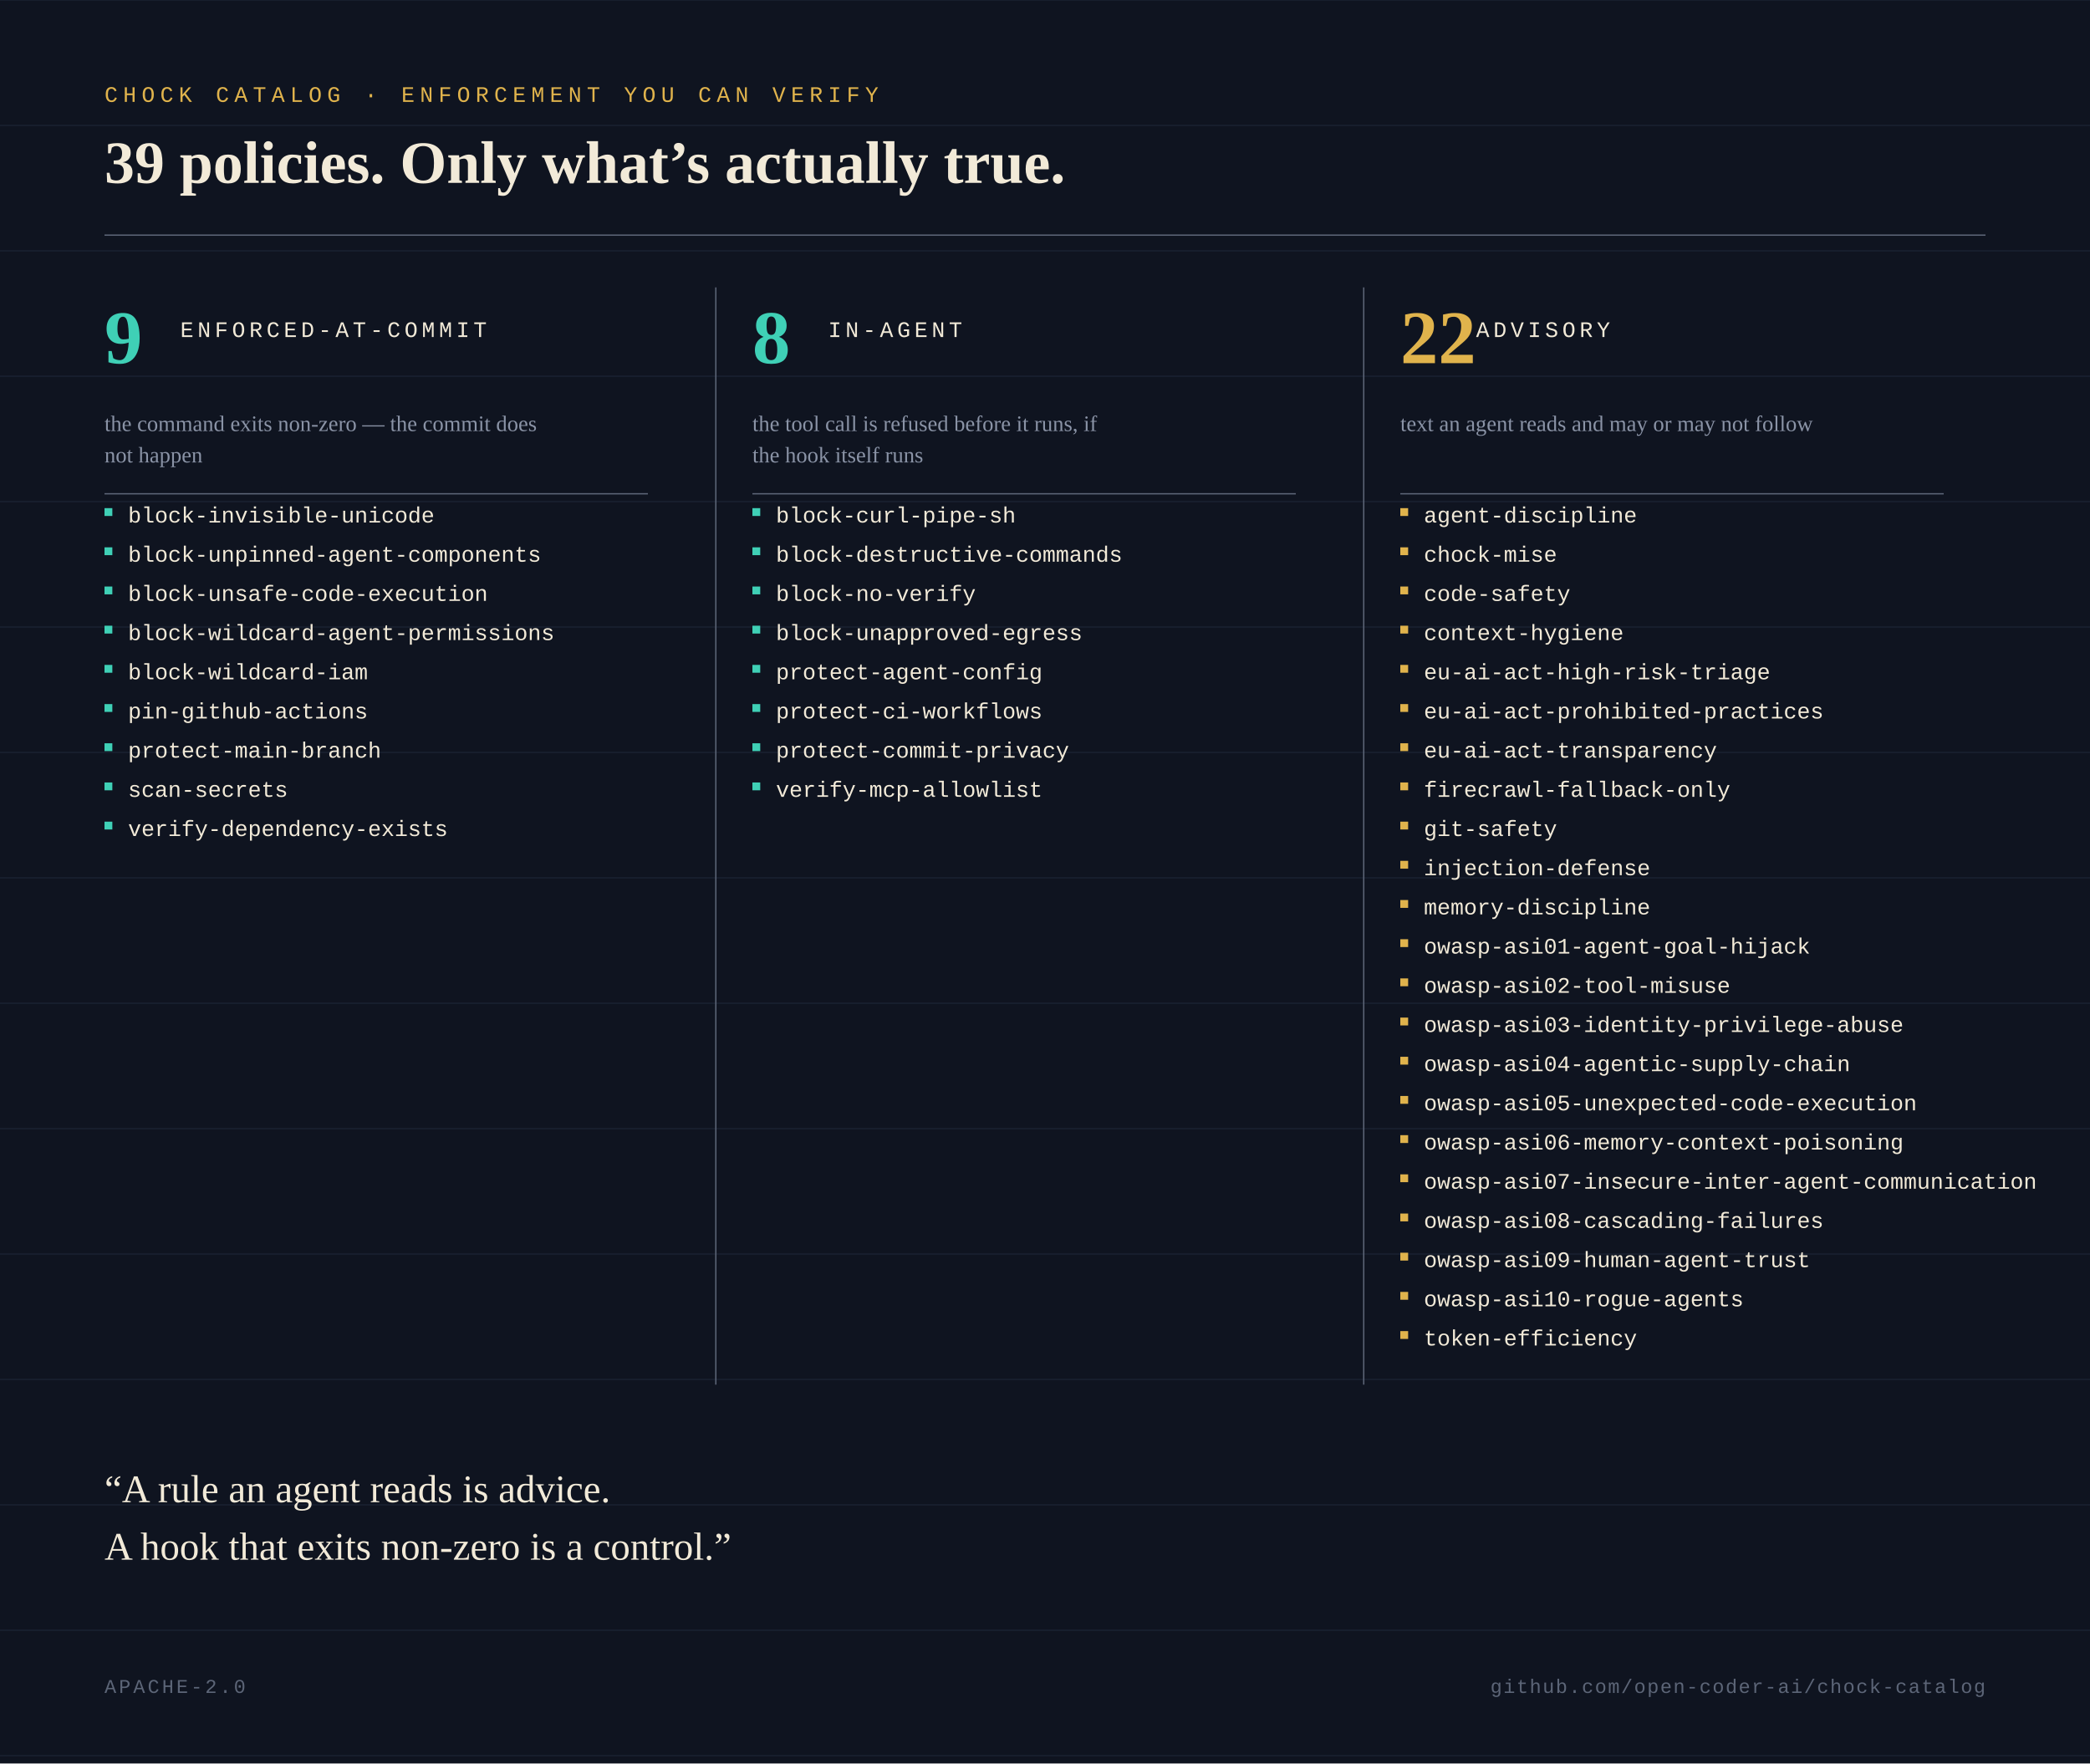
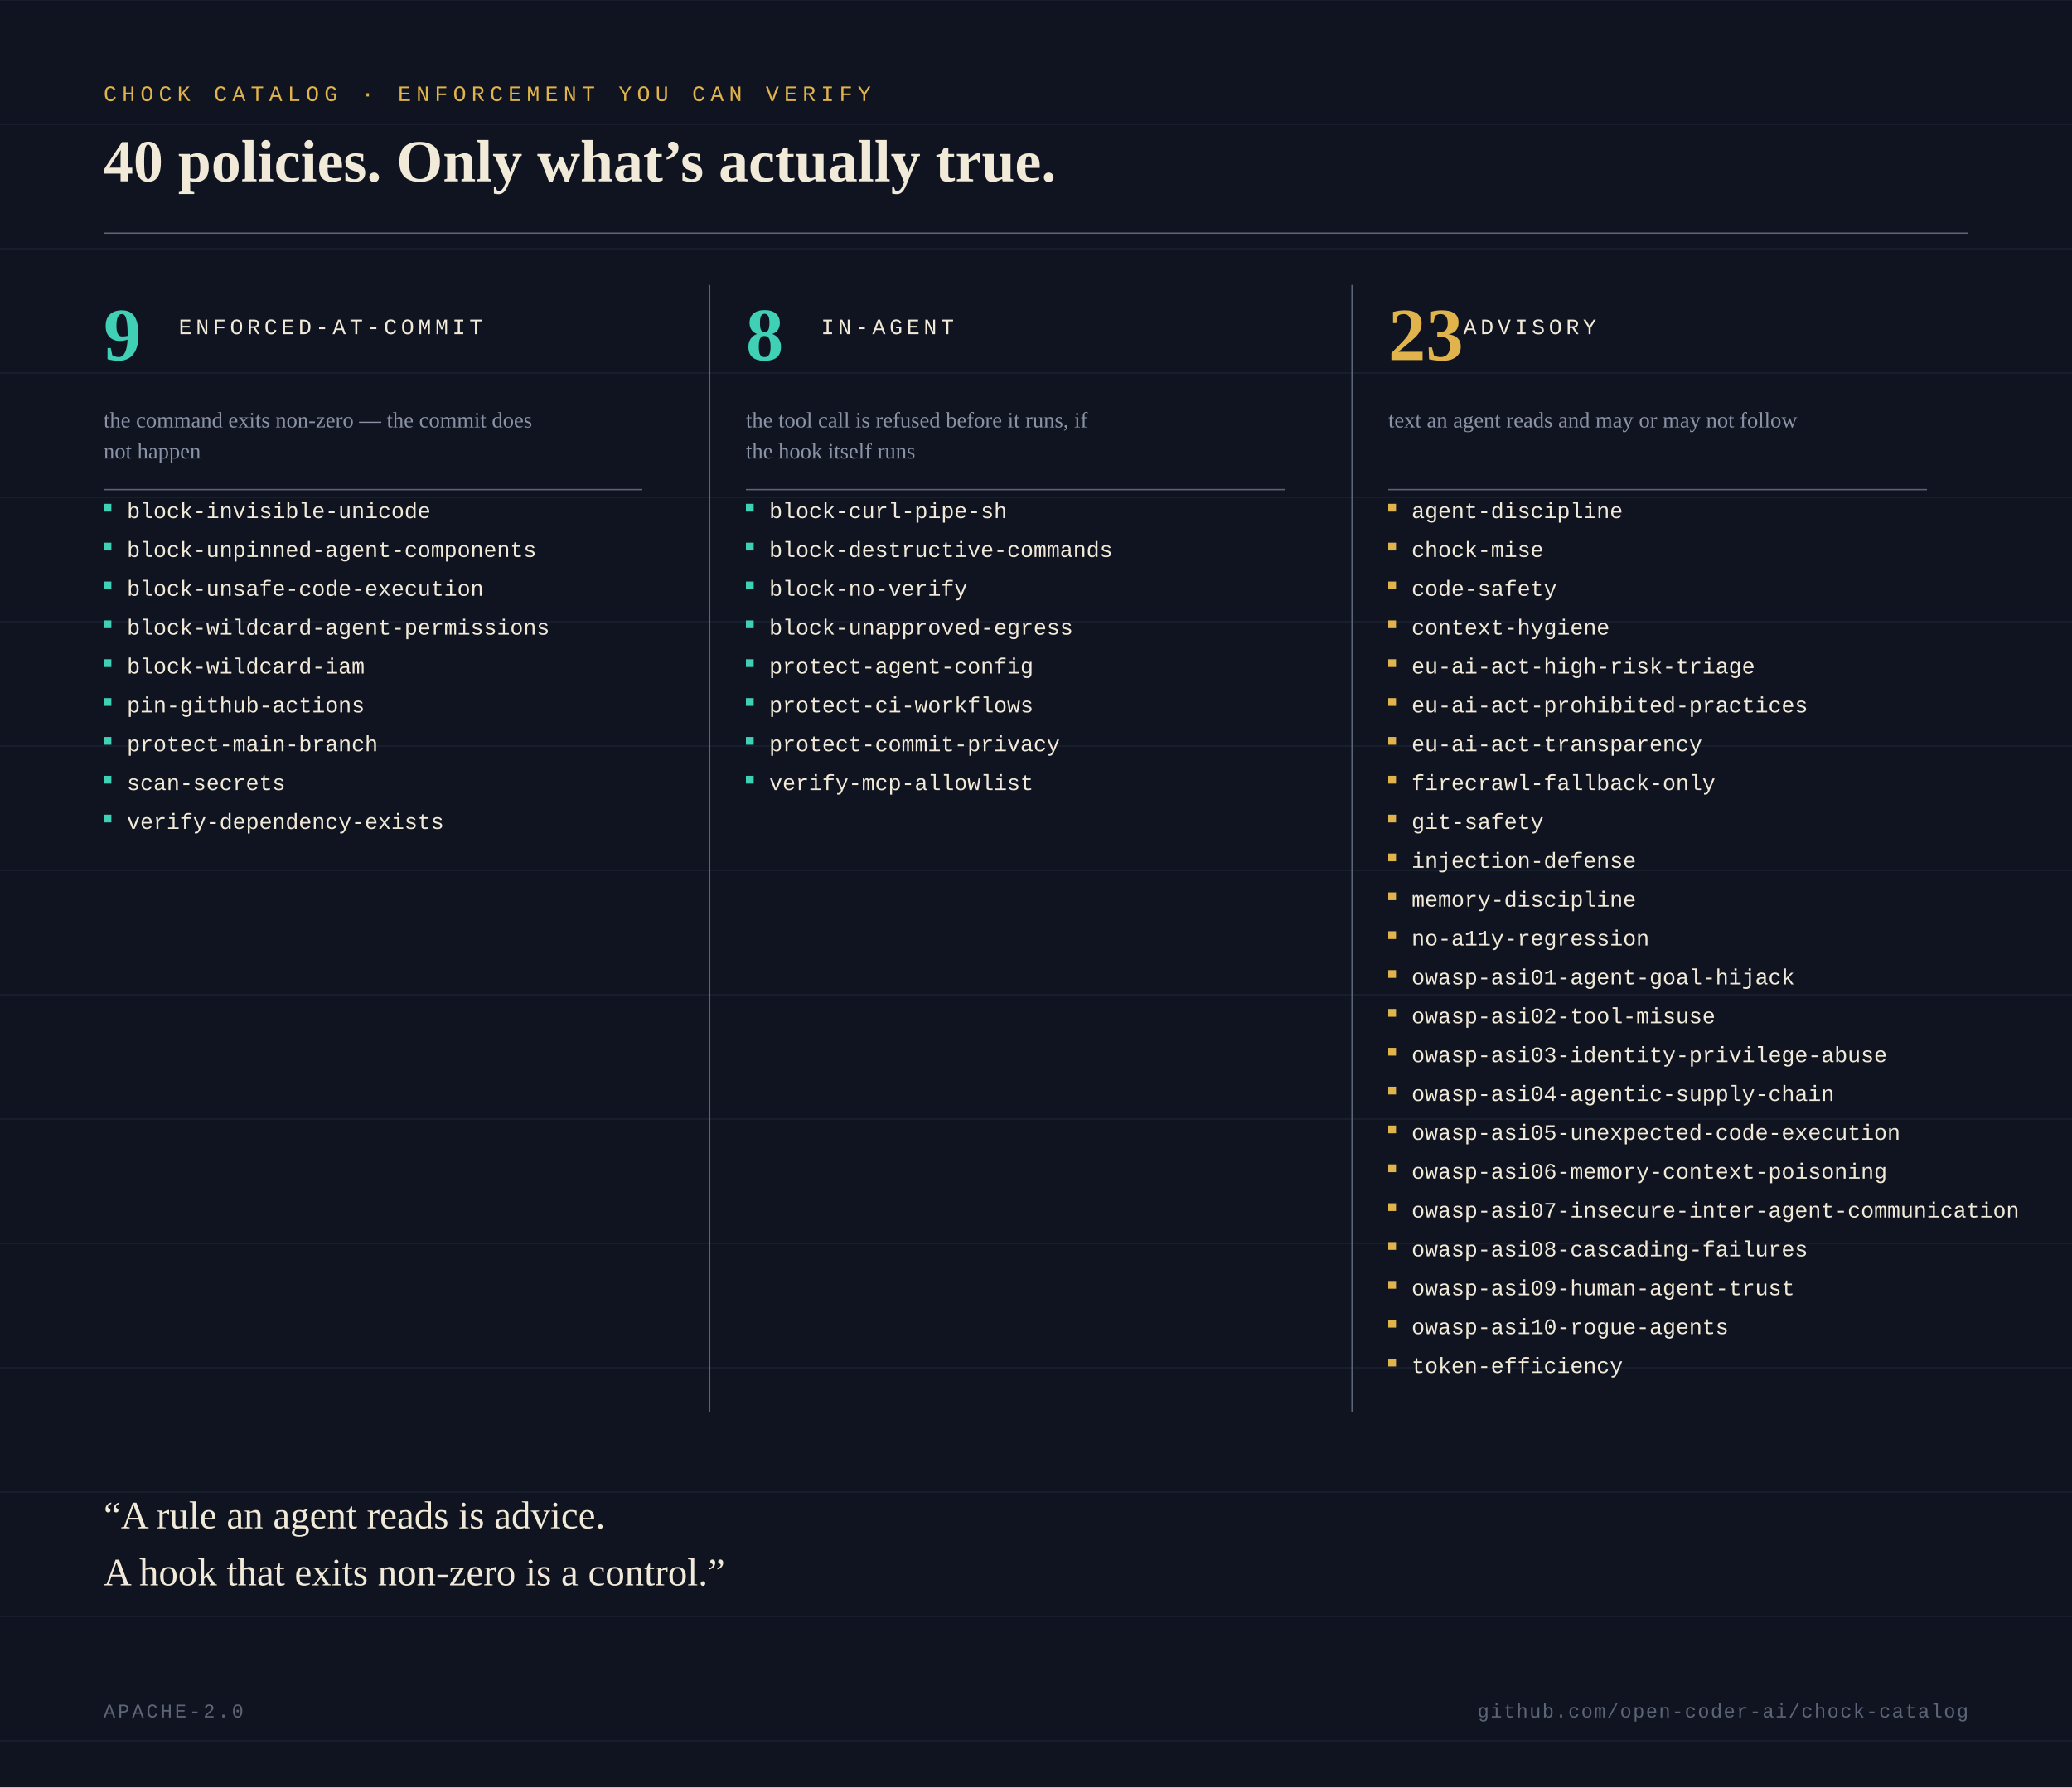
- <svg xmlns="http://www.w3.org/2000/svg" viewBox="0 0 1600 1350" width="1600" height="1350" role="img" aria-label="39 policies: 9 enforced-at-commit, 8 in-agent, 22 advisory">
-   <rect width="1600" height="1350" fill="#0f1420" />
+ <svg xmlns="http://www.w3.org/2000/svg" viewBox="0 0 1600 1380" width="1600" height="1380" role="img" aria-label="40 policies: 9 enforced-at-commit, 8 in-agent, 23 advisory">
+   <rect width="1600" height="1380" fill="#0f1420" />
  <line x1="0" y1="0" x2="1600" y2="0" stroke="#1a2130" stroke-width="1" />
  <line x1="0" y1="96" x2="1600" y2="96" stroke="#1a2130" stroke-width="1" />
  <line x1="0" y1="192" x2="1600" y2="192" stroke="#1a2130" stroke-width="1" />
  <line x1="0" y1="288" x2="1600" y2="288" stroke="#1a2130" stroke-width="1" />
  <line x1="0" y1="384" x2="1600" y2="384" stroke="#1a2130" stroke-width="1" />
  <line x1="0" y1="480" x2="1600" y2="480" stroke="#1a2130" stroke-width="1" />
  <line x1="0" y1="576" x2="1600" y2="576" stroke="#1a2130" stroke-width="1" />
  <line x1="0" y1="672" x2="1600" y2="672" stroke="#1a2130" stroke-width="1" />
  <line x1="0" y1="768" x2="1600" y2="768" stroke="#1a2130" stroke-width="1" />
  <line x1="0" y1="864" x2="1600" y2="864" stroke="#1a2130" stroke-width="1" />
  <line x1="0" y1="960" x2="1600" y2="960" stroke="#1a2130" stroke-width="1" />
  <line x1="0" y1="1056" x2="1600" y2="1056" stroke="#1a2130" stroke-width="1" />
  <line x1="0" y1="1152" x2="1600" y2="1152" stroke="#1a2130" stroke-width="1" />
  <line x1="0" y1="1248" x2="1600" y2="1248" stroke="#1a2130" stroke-width="1" />
  <line x1="0" y1="1344" x2="1600" y2="1344" stroke="#1a2130" stroke-width="1" />
  <text x="80" y="78" font-family="'Cascadia Code', Consolas, 'Courier New', monospace" font-size="17" letter-spacing="4" fill="#e0b34c">CHOCK CATALOG · ENFORCEMENT YOU CAN VERIFY</text>
-   <text x="80" y="140" font-family="Georgia, 'Times New Roman', serif" font-size="46" font-weight="bold" fill="#f2ead8">39 policies. Only what’s actually true.</text>
+   <text x="80" y="140" font-family="Georgia, 'Times New Roman', serif" font-size="46" font-weight="bold" fill="#f2ead8">40 policies. Only what’s actually true.</text>
  <line x1="80" y1="180" x2="1520" y2="180" stroke="#5c6577" stroke-width="1" />
  <text x="80" y="278" font-family="Georgia, 'Times New Roman', serif" font-size="58" font-weight="bold" fill="#3fd0b6">9</text>
  <text x="138" y="258" font-family="'Cascadia Code', Consolas, 'Courier New', monospace" font-size="17" letter-spacing="3" fill="#f2ead8">ENFORCED-AT-COMMIT</text>
  <text x="80" y="330" font-family="Georgia, 'Times New Roman', serif" font-size="17" fill="#8a93a6">the command exits non-zero — the commit does</text>
  <text x="80" y="354" font-family="Georgia, 'Times New Roman', serif" font-size="17" fill="#8a93a6">not happen</text>
  <line x1="80" y1="378" x2="496" y2="378" stroke="#5c6577" stroke-width="1" />
  <rect x="80" y="389" width="6" height="6" fill="#3fd0b6" />
  <text x="98" y="400" font-family="'Cascadia Code', Consolas, 'Courier New', monospace" font-size="17" fill="#f2ead8">block-invisible-unicode</text>
  <rect x="80" y="419" width="6" height="6" fill="#3fd0b6" />
  <text x="98" y="430" font-family="'Cascadia Code', Consolas, 'Courier New', monospace" font-size="17" fill="#f2ead8">block-unpinned-agent-components</text>
  <rect x="80" y="449" width="6" height="6" fill="#3fd0b6" />
  <text x="98" y="460" font-family="'Cascadia Code', Consolas, 'Courier New', monospace" font-size="17" fill="#f2ead8">block-unsafe-code-execution</text>
  <rect x="80" y="479" width="6" height="6" fill="#3fd0b6" />
  <text x="98" y="490" font-family="'Cascadia Code', Consolas, 'Courier New', monospace" font-size="17" fill="#f2ead8">block-wildcard-agent-permissions</text>
  <rect x="80" y="509" width="6" height="6" fill="#3fd0b6" />
  <text x="98" y="520" font-family="'Cascadia Code', Consolas, 'Courier New', monospace" font-size="17" fill="#f2ead8">block-wildcard-iam</text>
  <rect x="80" y="539" width="6" height="6" fill="#3fd0b6" />
  <text x="98" y="550" font-family="'Cascadia Code', Consolas, 'Courier New', monospace" font-size="17" fill="#f2ead8">pin-github-actions</text>
  <rect x="80" y="569" width="6" height="6" fill="#3fd0b6" />
  <text x="98" y="580" font-family="'Cascadia Code', Consolas, 'Courier New', monospace" font-size="17" fill="#f2ead8">protect-main-branch</text>
  <rect x="80" y="599" width="6" height="6" fill="#3fd0b6" />
  <text x="98" y="610" font-family="'Cascadia Code', Consolas, 'Courier New', monospace" font-size="17" fill="#f2ead8">scan-secrets</text>
  <rect x="80" y="629" width="6" height="6" fill="#3fd0b6" />
  <text x="98" y="640" font-family="'Cascadia Code', Consolas, 'Courier New', monospace" font-size="17" fill="#f2ead8">verify-dependency-exists</text>
-   <line x1="548" y1="220" x2="548" y2="1060" stroke="#5c6577" stroke-width="1" />
+   <line x1="548" y1="220" x2="548" y2="1090" stroke="#5c6577" stroke-width="1" />
  <text x="576" y="278" font-family="Georgia, 'Times New Roman', serif" font-size="58" font-weight="bold" fill="#3fd0b6">8</text>
  <text x="634" y="258" font-family="'Cascadia Code', Consolas, 'Courier New', monospace" font-size="17" letter-spacing="3" fill="#f2ead8">IN-AGENT</text>
  <text x="576" y="330" font-family="Georgia, 'Times New Roman', serif" font-size="17" fill="#8a93a6">the tool call is refused before it runs, if</text>
  <text x="576" y="354" font-family="Georgia, 'Times New Roman', serif" font-size="17" fill="#8a93a6">the hook itself runs</text>
  <line x1="576" y1="378" x2="992" y2="378" stroke="#5c6577" stroke-width="1" />
  <rect x="576" y="389" width="6" height="6" fill="#3fd0b6" />
  <text x="594" y="400" font-family="'Cascadia Code', Consolas, 'Courier New', monospace" font-size="17" fill="#f2ead8">block-curl-pipe-sh</text>
  <rect x="576" y="419" width="6" height="6" fill="#3fd0b6" />
  <text x="594" y="430" font-family="'Cascadia Code', Consolas, 'Courier New', monospace" font-size="17" fill="#f2ead8">block-destructive-commands</text>
  <rect x="576" y="449" width="6" height="6" fill="#3fd0b6" />
  <text x="594" y="460" font-family="'Cascadia Code', Consolas, 'Courier New', monospace" font-size="17" fill="#f2ead8">block-no-verify</text>
  <rect x="576" y="479" width="6" height="6" fill="#3fd0b6" />
  <text x="594" y="490" font-family="'Cascadia Code', Consolas, 'Courier New', monospace" font-size="17" fill="#f2ead8">block-unapproved-egress</text>
  <rect x="576" y="509" width="6" height="6" fill="#3fd0b6" />
  <text x="594" y="520" font-family="'Cascadia Code', Consolas, 'Courier New', monospace" font-size="17" fill="#f2ead8">protect-agent-config</text>
  <rect x="576" y="539" width="6" height="6" fill="#3fd0b6" />
  <text x="594" y="550" font-family="'Cascadia Code', Consolas, 'Courier New', monospace" font-size="17" fill="#f2ead8">protect-ci-workflows</text>
  <rect x="576" y="569" width="6" height="6" fill="#3fd0b6" />
  <text x="594" y="580" font-family="'Cascadia Code', Consolas, 'Courier New', monospace" font-size="17" fill="#f2ead8">protect-commit-privacy</text>
  <rect x="576" y="599" width="6" height="6" fill="#3fd0b6" />
  <text x="594" y="610" font-family="'Cascadia Code', Consolas, 'Courier New', monospace" font-size="17" fill="#f2ead8">verify-mcp-allowlist</text>
-   <line x1="1044" y1="220" x2="1044" y2="1060" stroke="#5c6577" stroke-width="1" />
-   <text x="1072" y="278" font-family="Georgia, 'Times New Roman', serif" font-size="58" font-weight="bold" fill="#e0b34c">22</text>
+   <line x1="1044" y1="220" x2="1044" y2="1090" stroke="#5c6577" stroke-width="1" />
+   <text x="1072" y="278" font-family="Georgia, 'Times New Roman', serif" font-size="58" font-weight="bold" fill="#e0b34c">23</text>
  <text x="1130" y="258" font-family="'Cascadia Code', Consolas, 'Courier New', monospace" font-size="17" letter-spacing="3" fill="#f2ead8">ADVISORY</text>
  <text x="1072" y="330" font-family="Georgia, 'Times New Roman', serif" font-size="17" fill="#8a93a6">text an agent reads and may or may not follow</text>
  <line x1="1072" y1="378" x2="1488" y2="378" stroke="#5c6577" stroke-width="1" />
  <rect x="1072" y="389" width="6" height="6" fill="#e0b34c" />
  <text x="1090" y="400" font-family="'Cascadia Code', Consolas, 'Courier New', monospace" font-size="17" fill="#f2ead8">agent-discipline</text>
  <rect x="1072" y="419" width="6" height="6" fill="#e0b34c" />
  <text x="1090" y="430" font-family="'Cascadia Code', Consolas, 'Courier New', monospace" font-size="17" fill="#f2ead8">chock-mise</text>
  <rect x="1072" y="449" width="6" height="6" fill="#e0b34c" />
  <text x="1090" y="460" font-family="'Cascadia Code', Consolas, 'Courier New', monospace" font-size="17" fill="#f2ead8">code-safety</text>
  <rect x="1072" y="479" width="6" height="6" fill="#e0b34c" />
  <text x="1090" y="490" font-family="'Cascadia Code', Consolas, 'Courier New', monospace" font-size="17" fill="#f2ead8">context-hygiene</text>
  <rect x="1072" y="509" width="6" height="6" fill="#e0b34c" />
  <text x="1090" y="520" font-family="'Cascadia Code', Consolas, 'Courier New', monospace" font-size="17" fill="#f2ead8">eu-ai-act-high-risk-triage</text>
  <rect x="1072" y="539" width="6" height="6" fill="#e0b34c" />
  <text x="1090" y="550" font-family="'Cascadia Code', Consolas, 'Courier New', monospace" font-size="17" fill="#f2ead8">eu-ai-act-prohibited-practices</text>
  <rect x="1072" y="569" width="6" height="6" fill="#e0b34c" />
  <text x="1090" y="580" font-family="'Cascadia Code', Consolas, 'Courier New', monospace" font-size="17" fill="#f2ead8">eu-ai-act-transparency</text>
  <rect x="1072" y="599" width="6" height="6" fill="#e0b34c" />
  <text x="1090" y="610" font-family="'Cascadia Code', Consolas, 'Courier New', monospace" font-size="17" fill="#f2ead8">firecrawl-fallback-only</text>
  <rect x="1072" y="629" width="6" height="6" fill="#e0b34c" />
  <text x="1090" y="640" font-family="'Cascadia Code', Consolas, 'Courier New', monospace" font-size="17" fill="#f2ead8">git-safety</text>
  <rect x="1072" y="659" width="6" height="6" fill="#e0b34c" />
  <text x="1090" y="670" font-family="'Cascadia Code', Consolas, 'Courier New', monospace" font-size="17" fill="#f2ead8">injection-defense</text>
  <rect x="1072" y="689" width="6" height="6" fill="#e0b34c" />
  <text x="1090" y="700" font-family="'Cascadia Code', Consolas, 'Courier New', monospace" font-size="17" fill="#f2ead8">memory-discipline</text>
  <rect x="1072" y="719" width="6" height="6" fill="#e0b34c" />
-   <text x="1090" y="730" font-family="'Cascadia Code', Consolas, 'Courier New', monospace" font-size="17" fill="#f2ead8">owasp-asi01-agent-goal-hijack</text>
+   <text x="1090" y="730" font-family="'Cascadia Code', Consolas, 'Courier New', monospace" font-size="17" fill="#f2ead8">no-a11y-regression</text>
  <rect x="1072" y="749" width="6" height="6" fill="#e0b34c" />
-   <text x="1090" y="760" font-family="'Cascadia Code', Consolas, 'Courier New', monospace" font-size="17" fill="#f2ead8">owasp-asi02-tool-misuse</text>
+   <text x="1090" y="760" font-family="'Cascadia Code', Consolas, 'Courier New', monospace" font-size="17" fill="#f2ead8">owasp-asi01-agent-goal-hijack</text>
  <rect x="1072" y="779" width="6" height="6" fill="#e0b34c" />
-   <text x="1090" y="790" font-family="'Cascadia Code', Consolas, 'Courier New', monospace" font-size="17" fill="#f2ead8">owasp-asi03-identity-privilege-abuse</text>
+   <text x="1090" y="790" font-family="'Cascadia Code', Consolas, 'Courier New', monospace" font-size="17" fill="#f2ead8">owasp-asi02-tool-misuse</text>
  <rect x="1072" y="809" width="6" height="6" fill="#e0b34c" />
-   <text x="1090" y="820" font-family="'Cascadia Code', Consolas, 'Courier New', monospace" font-size="17" fill="#f2ead8">owasp-asi04-agentic-supply-chain</text>
+   <text x="1090" y="820" font-family="'Cascadia Code', Consolas, 'Courier New', monospace" font-size="17" fill="#f2ead8">owasp-asi03-identity-privilege-abuse</text>
  <rect x="1072" y="839" width="6" height="6" fill="#e0b34c" />
-   <text x="1090" y="850" font-family="'Cascadia Code', Consolas, 'Courier New', monospace" font-size="17" fill="#f2ead8">owasp-asi05-unexpected-code-execution</text>
+   <text x="1090" y="850" font-family="'Cascadia Code', Consolas, 'Courier New', monospace" font-size="17" fill="#f2ead8">owasp-asi04-agentic-supply-chain</text>
  <rect x="1072" y="869" width="6" height="6" fill="#e0b34c" />
-   <text x="1090" y="880" font-family="'Cascadia Code', Consolas, 'Courier New', monospace" font-size="17" fill="#f2ead8">owasp-asi06-memory-context-poisoning</text>
+   <text x="1090" y="880" font-family="'Cascadia Code', Consolas, 'Courier New', monospace" font-size="17" fill="#f2ead8">owasp-asi05-unexpected-code-execution</text>
  <rect x="1072" y="899" width="6" height="6" fill="#e0b34c" />
-   <text x="1090" y="910" font-family="'Cascadia Code', Consolas, 'Courier New', monospace" font-size="17" fill="#f2ead8">owasp-asi07-insecure-inter-agent-communication</text>
+   <text x="1090" y="910" font-family="'Cascadia Code', Consolas, 'Courier New', monospace" font-size="17" fill="#f2ead8">owasp-asi06-memory-context-poisoning</text>
  <rect x="1072" y="929" width="6" height="6" fill="#e0b34c" />
-   <text x="1090" y="940" font-family="'Cascadia Code', Consolas, 'Courier New', monospace" font-size="17" fill="#f2ead8">owasp-asi08-cascading-failures</text>
+   <text x="1090" y="940" font-family="'Cascadia Code', Consolas, 'Courier New', monospace" font-size="17" fill="#f2ead8">owasp-asi07-insecure-inter-agent-communication</text>
  <rect x="1072" y="959" width="6" height="6" fill="#e0b34c" />
-   <text x="1090" y="970" font-family="'Cascadia Code', Consolas, 'Courier New', monospace" font-size="17" fill="#f2ead8">owasp-asi09-human-agent-trust</text>
+   <text x="1090" y="970" font-family="'Cascadia Code', Consolas, 'Courier New', monospace" font-size="17" fill="#f2ead8">owasp-asi08-cascading-failures</text>
  <rect x="1072" y="989" width="6" height="6" fill="#e0b34c" />
-   <text x="1090" y="1000" font-family="'Cascadia Code', Consolas, 'Courier New', monospace" font-size="17" fill="#f2ead8">owasp-asi10-rogue-agents</text>
+   <text x="1090" y="1000" font-family="'Cascadia Code', Consolas, 'Courier New', monospace" font-size="17" fill="#f2ead8">owasp-asi09-human-agent-trust</text>
  <rect x="1072" y="1019" width="6" height="6" fill="#e0b34c" />
-   <text x="1090" y="1030" font-family="'Cascadia Code', Consolas, 'Courier New', monospace" font-size="17" fill="#f2ead8">token-efficiency</text>
-   <text x="80" y="1150" font-family="Georgia, 'Times New Roman', serif" font-size="30" fill="#f2ead8">“A rule an agent reads is advice.</text>
-   <text x="80" y="1194" font-family="Georgia, 'Times New Roman', serif" font-size="30" fill="#f2ead8">A hook that exits non-zero is a control.”</text>
-   <text x="80" y="1296" font-family="'Cascadia Code', Consolas, 'Courier New', monospace" font-size="15" letter-spacing="2" fill="#5c6577">APACHE-2.0</text>
-   <text x="1520" y="1296" text-anchor="end" font-family="'Cascadia Code', Consolas, 'Courier New', monospace" font-size="15" letter-spacing="1" fill="#5c6577">github.com/open-coder-ai/chock-catalog</text>
+   <text x="1090" y="1030" font-family="'Cascadia Code', Consolas, 'Courier New', monospace" font-size="17" fill="#f2ead8">owasp-asi10-rogue-agents</text>
+   <rect x="1072" y="1049" width="6" height="6" fill="#e0b34c" />
+   <text x="1090" y="1060" font-family="'Cascadia Code', Consolas, 'Courier New', monospace" font-size="17" fill="#f2ead8">token-efficiency</text>
+   <text x="80" y="1180" font-family="Georgia, 'Times New Roman', serif" font-size="30" fill="#f2ead8">“A rule an agent reads is advice.</text>
+   <text x="80" y="1224" font-family="Georgia, 'Times New Roman', serif" font-size="30" fill="#f2ead8">A hook that exits non-zero is a control.”</text>
+   <text x="80" y="1326" font-family="'Cascadia Code', Consolas, 'Courier New', monospace" font-size="15" letter-spacing="2" fill="#5c6577">APACHE-2.0</text>
+   <text x="1520" y="1326" text-anchor="end" font-family="'Cascadia Code', Consolas, 'Courier New', monospace" font-size="15" letter-spacing="1" fill="#5c6577">github.com/open-coder-ai/chock-catalog</text>
</svg>
